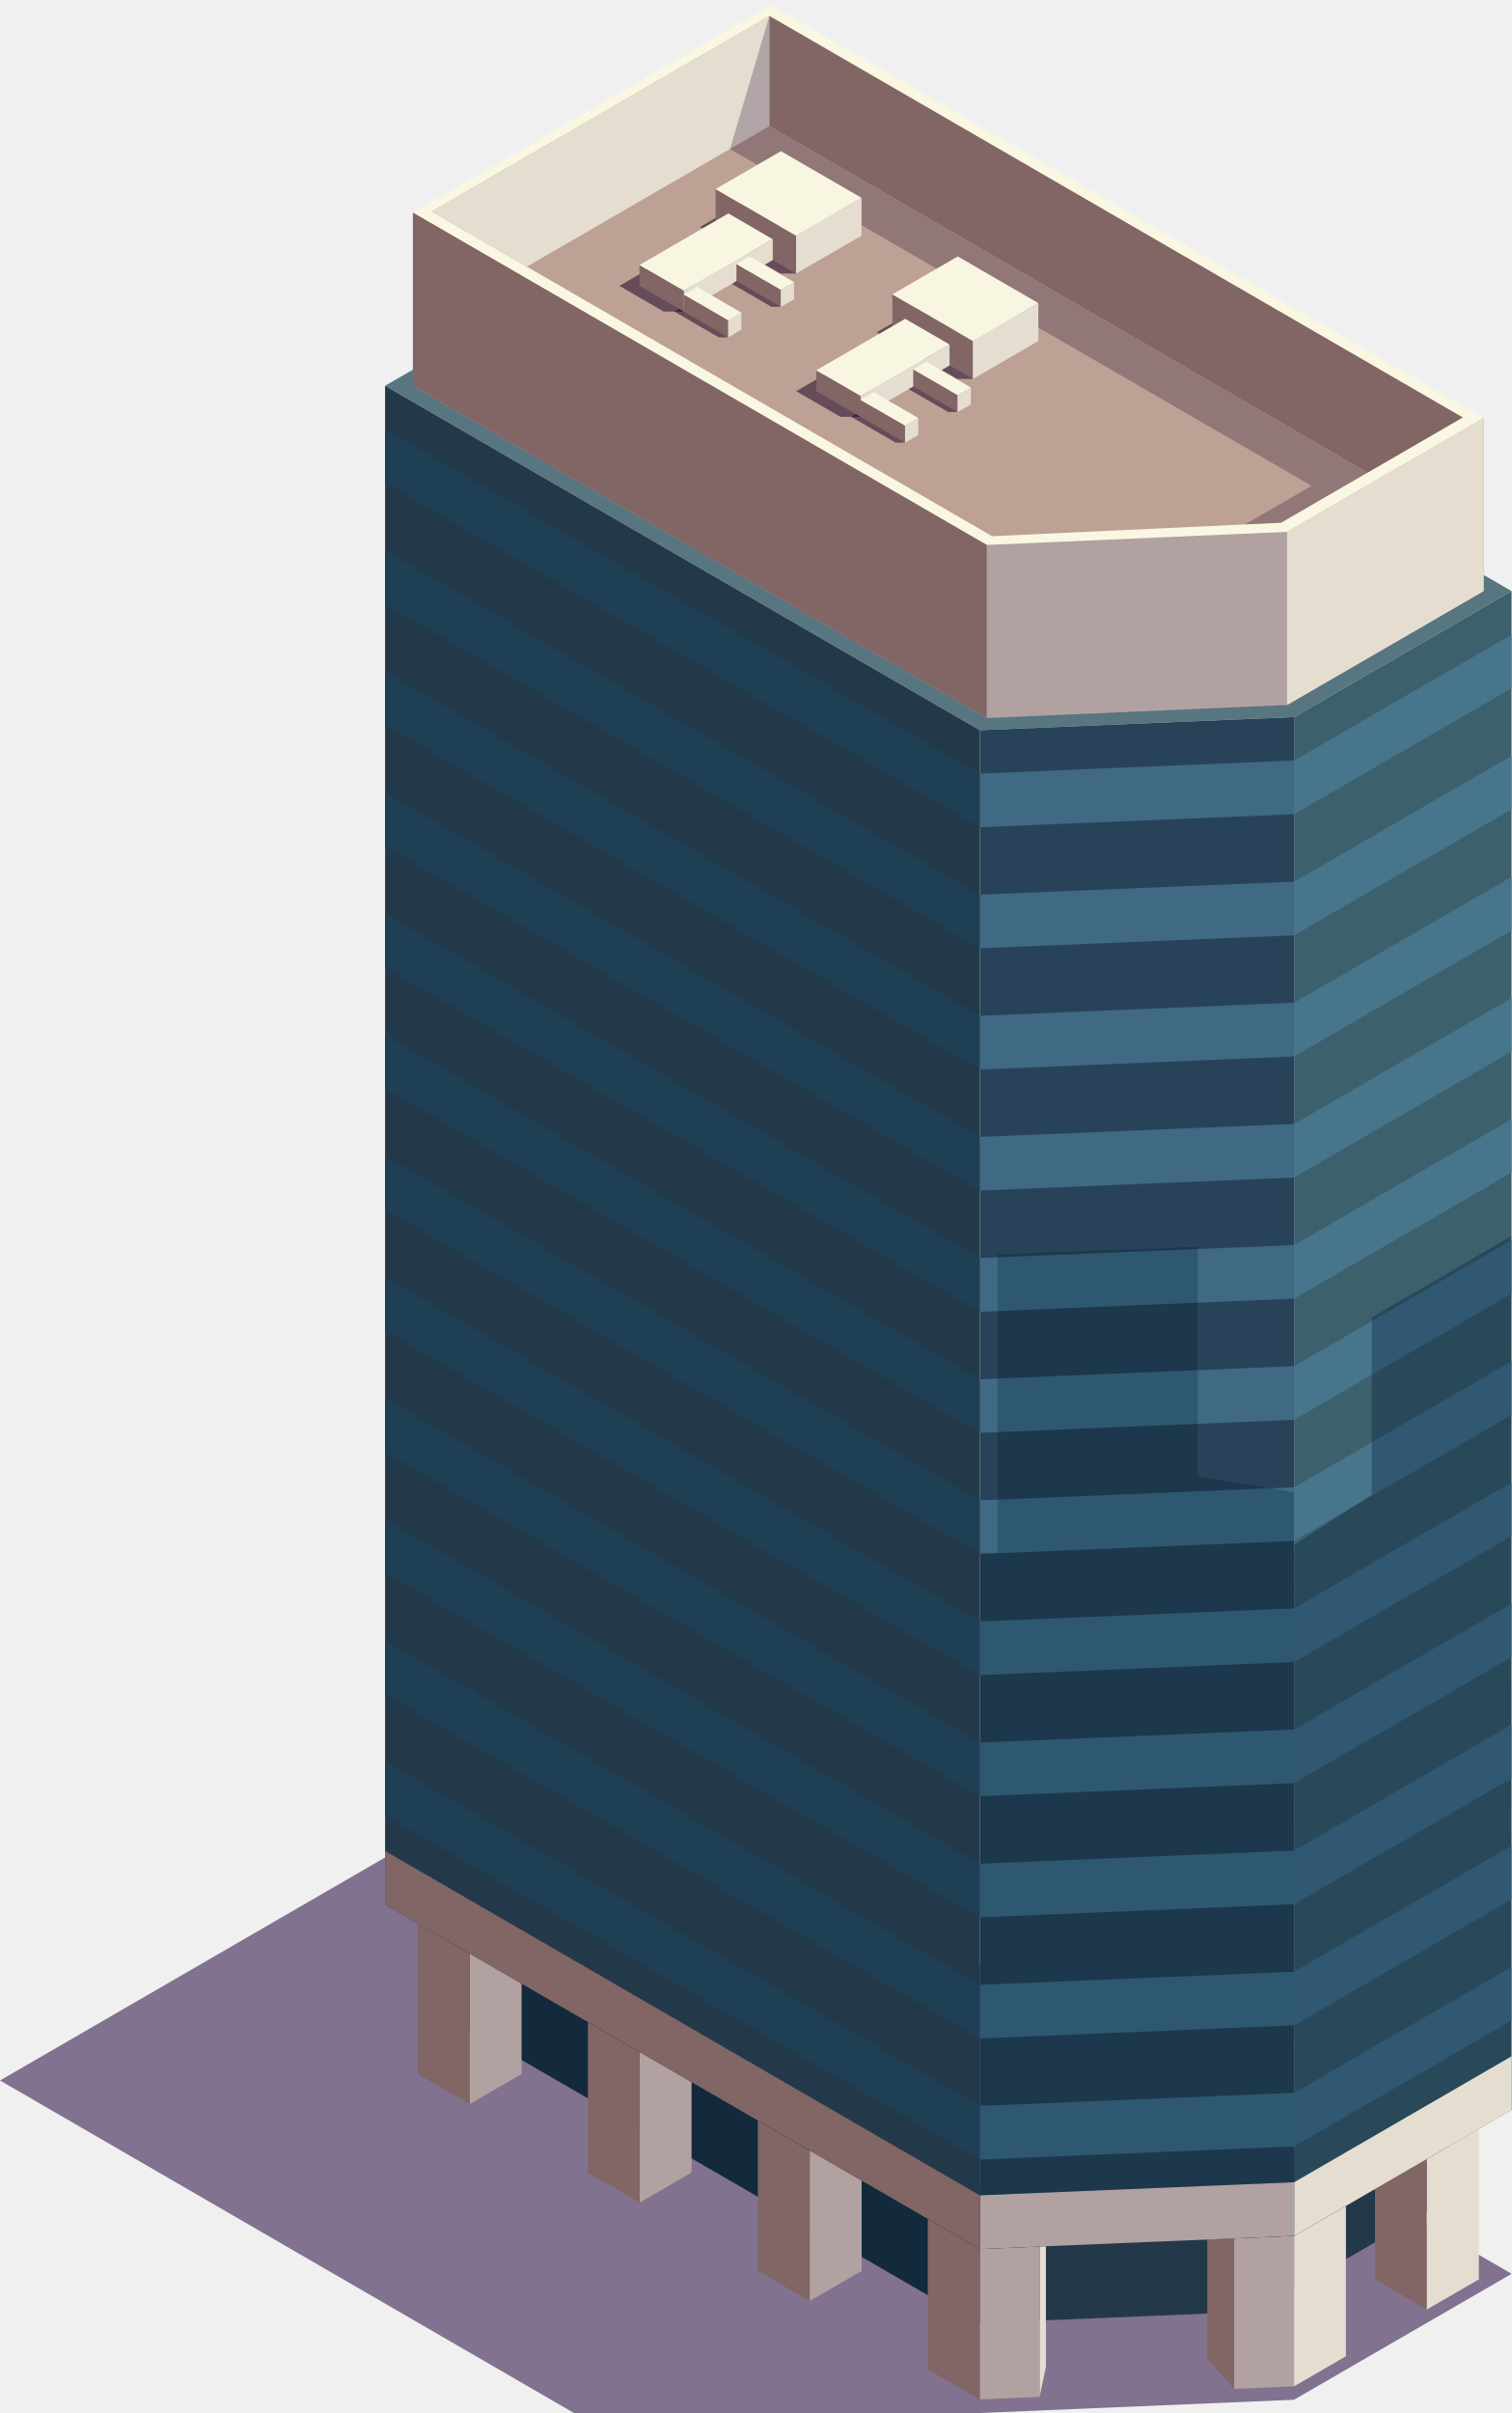
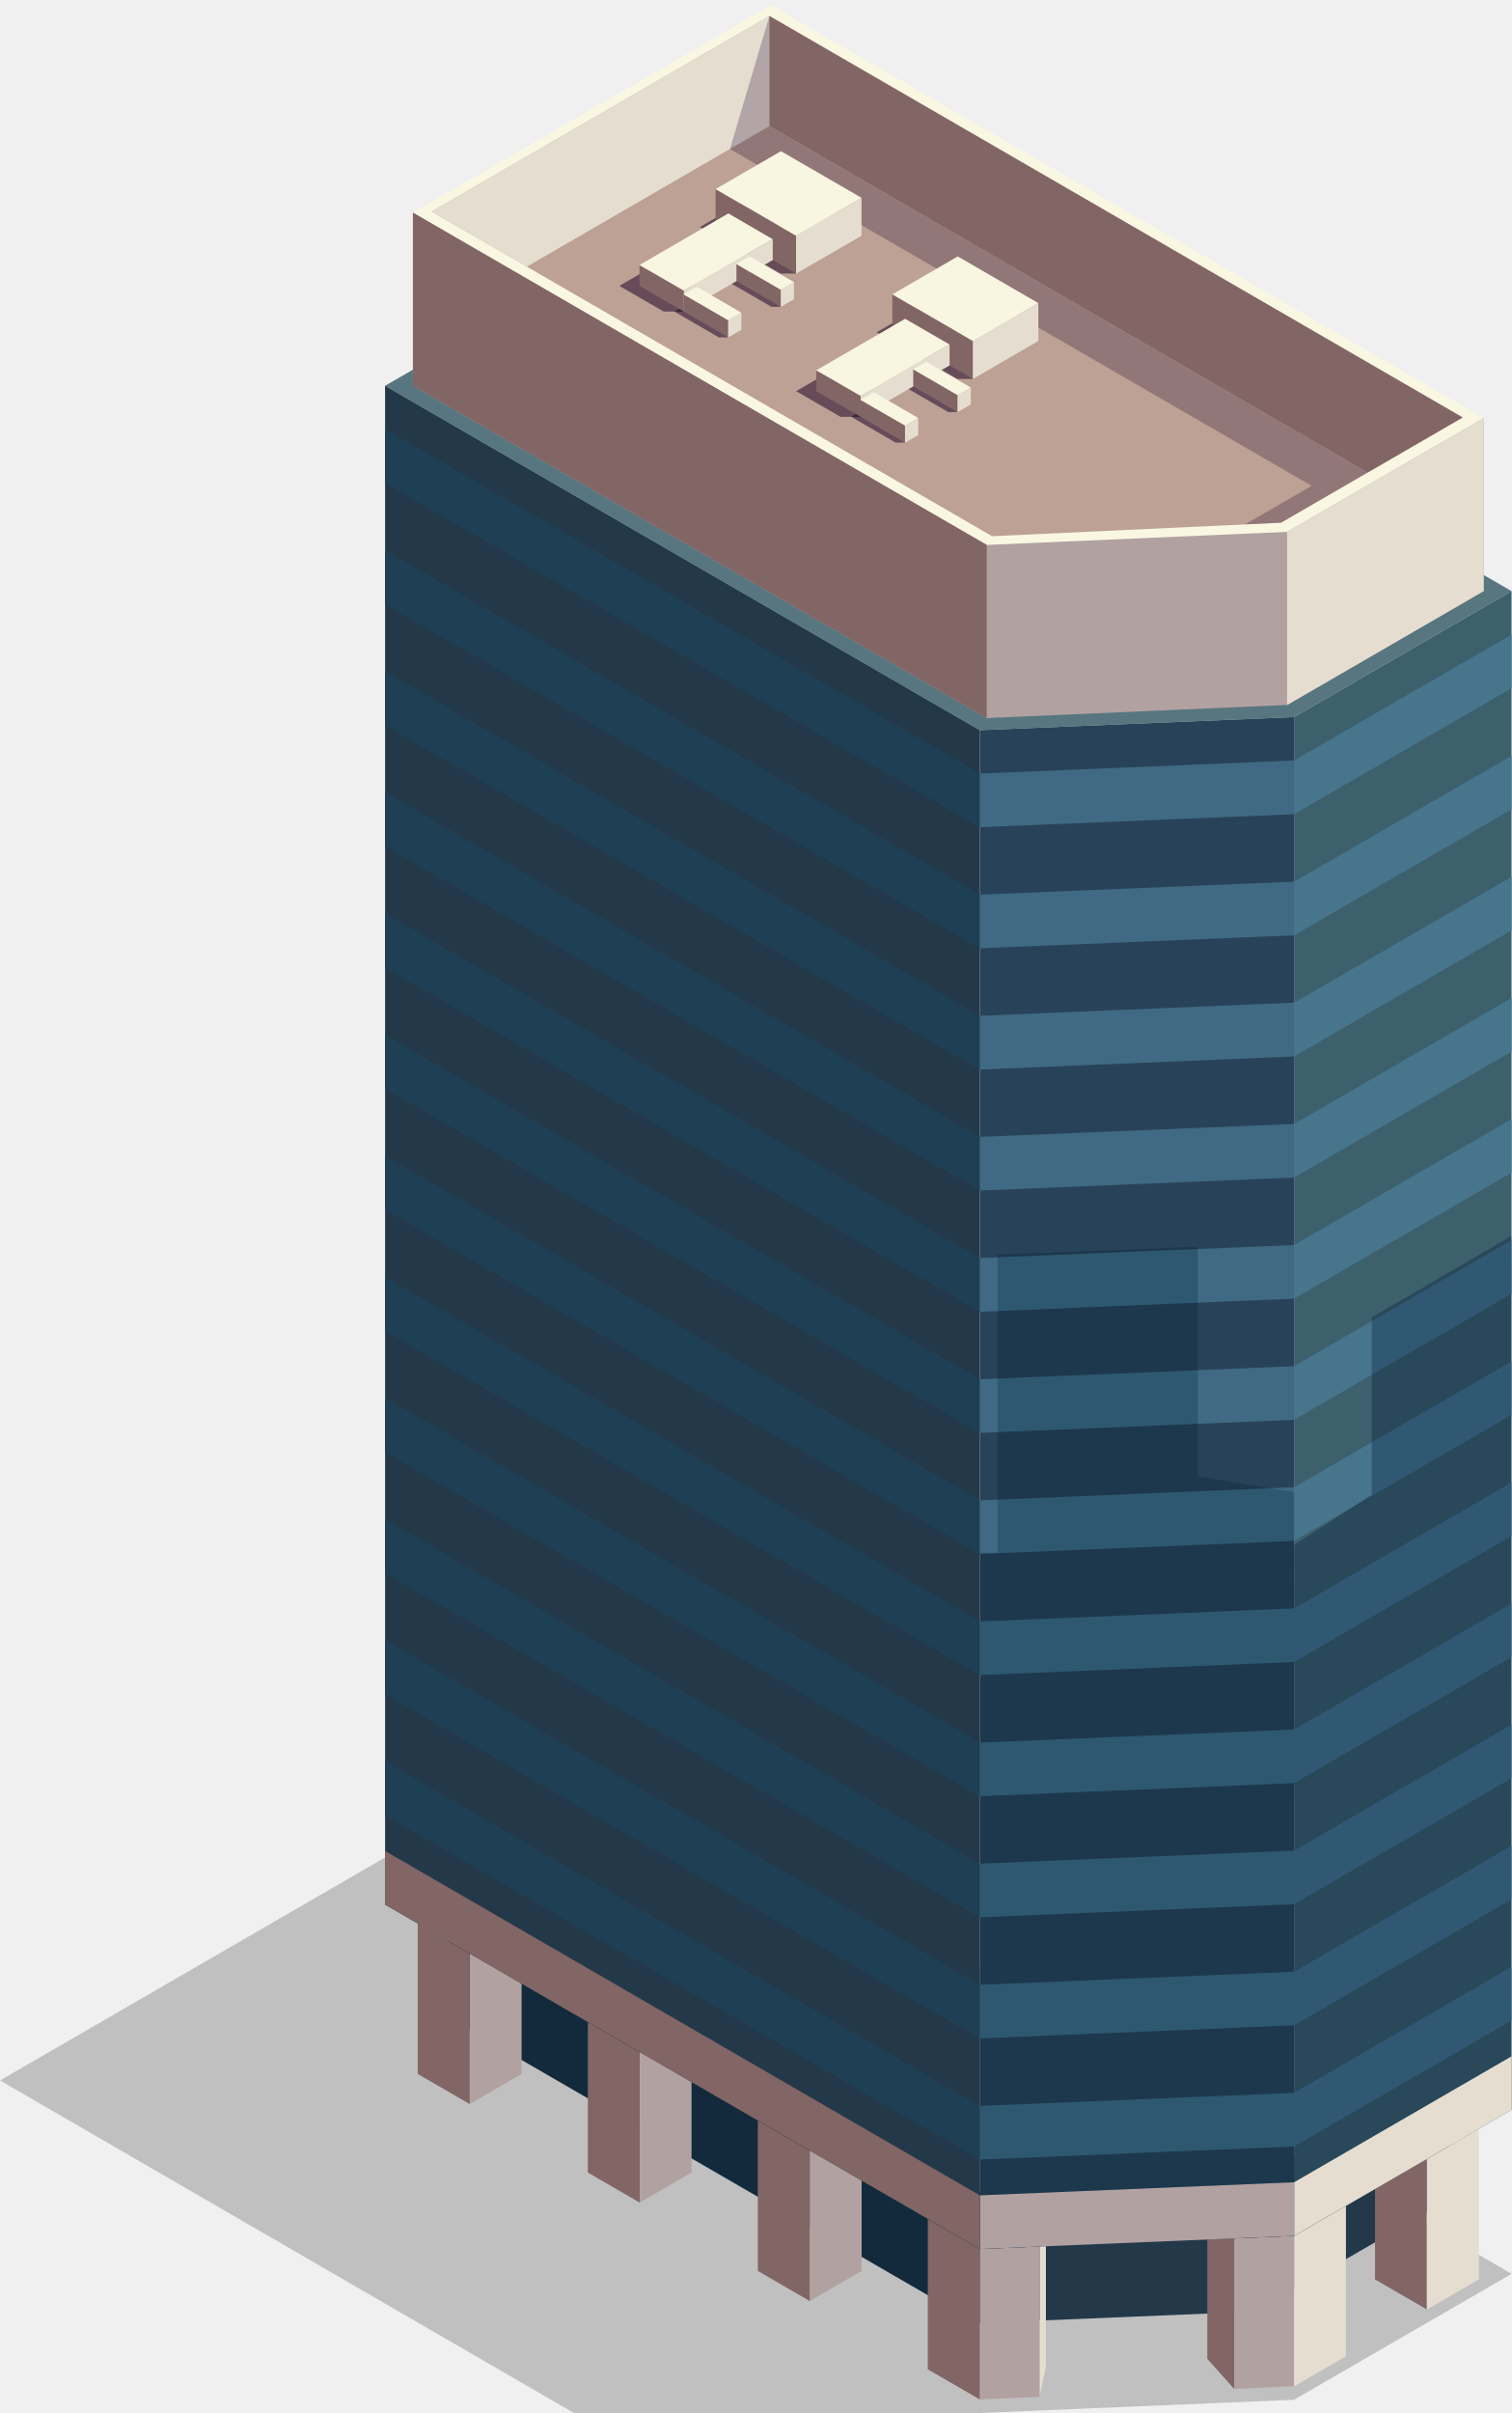
<svg xmlns="http://www.w3.org/2000/svg" width="146" height="233" viewBox="0 0 146 233" fill="none">
  <g clip-path="url(#clip0_204_34104)">
    <g style="mix-blend-mode:multiply">
-       <path d="M146.012 219.559L124.983 231.723L94.623 233H55.436L0 200.891L37.278 179.309L54.884 189.498L74.459 178.152L146.012 219.559Z" fill="#897998" />
+       <path d="M146.012 219.559L124.983 231.723L94.623 233H55.436L0 200.891L37.278 179.309L54.884 189.498L74.459 178.152L146.012 219.559Z" fill="rgb(0,0,0,0.2)" />
    </g>
    <path d="M121.248 210.478V223.208L139.911 212.417V199.482L121.248 210.478Z" fill="#23394A" />
    <path d="M94.287 211.598V224.328L121.248 223.208V210.478L94.287 211.598Z" fill="#23394A" />
    <path d="M43.294 182.066V194.809L94.287 224.328V211.598L43.294 182.066Z" fill="#122A3C" />
    <path d="M137.821 223.004L132.813 220.101V205.576L137.821 208.467V223.004Z" fill="#826565" />
    <path d="M78.206 222.185L83.226 219.282V204.757L78.206 207.66V222.185Z" fill="#B2A1A1" />
    <path d="M100.412 231.446L101.024 228.544V214.019L100.412 216.922V231.446Z" fill="#E5DED0" />
    <path d="M119.207 230.675L116.613 227.773V213.248L119.207 216.151V230.675Z" fill="#826565" />
    <path d="M61.789 212.682L66.797 209.78V195.255L61.789 198.145V212.682Z" fill="#B2A1A1" />
    <path d="M45.372 203.168L50.38 200.265V185.74L45.372 188.643V203.168Z" fill="#B2A1A1" />
    <path d="M100.412 231.446L94.635 231.687V217.162L100.412 216.921V231.446Z" fill="#B2A1A1" />
    <path d="M124.995 230.423L119.207 230.676V216.151L124.995 215.898V230.423Z" fill="#B2A1A1" />
    <path d="M124.995 230.423L130.003 227.52V212.995L124.995 215.898V230.423Z" fill="#E5DED0" />
    <path d="M94.635 231.687L89.615 228.785V214.26L94.635 217.162V231.687Z" fill="#826565" />
    <path d="M78.206 222.185L73.198 219.282V204.757L78.206 207.66V222.185Z" fill="#826565" />
    <path d="M61.789 212.682L56.781 209.78V195.255L61.789 198.145V212.682Z" fill="#826565" />
    <path d="M45.372 203.168L40.352 200.265V185.74L45.372 188.643V203.168Z" fill="#826565" />
    <path d="M137.822 223.004L142.842 220.101V205.576L137.822 208.467V223.004Z" fill="#E5DED0" />
    <path d="M94.635 70.504L37.194 37.252L74.471 15.669L146 57.076L124.995 69.24L94.635 70.504Z" fill="#577680" />
    <path d="M95.308 69.336L39.884 37.252V20.535L143.31 40.371V57.076L124.323 68.072L95.308 69.336Z" fill="#B2A1A1" />
    <path d="M95.308 52.62L39.884 20.535L74.471 0.506L143.31 40.371L124.323 51.355L95.308 52.62Z" fill="#F9F7E2" />
    <path d="M95.824 51.776L41.697 20.426L74.315 1.542L141.28 40.311L123.734 50.476L95.824 51.776Z" fill="#BDA195" />
    <path d="M74.315 12.176L132.093 45.634L141.28 40.311L74.315 1.542L41.697 20.426L50.884 25.75L74.315 12.176Z" fill="#E5DED0" />
    <path d="M74.315 1.542V12.176L132.093 45.634L141.28 40.311L74.315 1.542Z" fill="#826565" />
    <g style="mix-blend-mode:multiply">
      <path d="M74.315 1.542L70.508 14.392L126.689 46.911L120.264 50.632L123.734 50.476L132.093 45.634L74.315 12.176V1.542Z" fill="#C5BDCD" />
    </g>
    <path d="M124.323 51.355V68.072L143.31 57.076V40.371L124.323 51.355Z" fill="#E5DED0" />
    <path d="M124.995 69.24V215.898L146 203.733V57.076L124.995 69.24Z" fill="#3C606C" />
    <path d="M124.995 210.719V215.898L146 203.734V198.555L124.995 210.719Z" fill="#E5DED0" />
    <path d="M94.635 70.505V217.163L124.995 215.898V69.24L94.635 70.505Z" fill="#284359" />
    <path d="M94.635 211.983V217.162L124.995 215.898V210.719L94.635 211.983Z" fill="#B2A1A1" />
    <path d="M39.884 20.535V37.252L95.308 69.336V52.619L39.884 20.535Z" fill="#826565" />
    <path d="M37.194 37.252V183.909L94.635 217.162V70.504L37.194 37.252Z" fill="#23394A" />
    <path d="M37.194 178.73V183.909L94.635 217.162V211.983L37.194 178.73Z" fill="#826565" />
    <path d="M124.995 202.084V207.263L146 195.11V189.919L124.995 202.084Z" fill="#46758C" />
    <path d="M94.635 203.348V208.527L124.995 207.262V202.083L94.635 203.348Z" fill="#406984" />
    <path d="M37.194 170.095V175.274L94.635 208.527V203.348L37.194 170.095Z" fill="#1E3F54" />
    <path d="M124.995 190.389V195.568L146 183.403V178.225L124.995 190.389Z" fill="#46758C" />
    <path d="M94.635 191.654V196.833L124.995 195.568V190.389L94.635 191.654Z" fill="#406984" />
    <path d="M37.194 158.4V163.579L94.635 196.832V191.653L37.194 158.4Z" fill="#1E3F54" />
    <path d="M124.995 178.695V183.873L146 171.709V166.53L124.995 178.695Z" fill="#46758C" />
    <path d="M94.635 179.959V185.138L124.995 183.873V178.694L94.635 179.959Z" fill="#406984" />
    <path d="M37.194 146.706V151.885L94.635 185.138V179.959L37.194 146.706Z" fill="#1E3F54" />
    <path d="M124.995 167V172.179L146 160.014V154.835L124.995 167Z" fill="#46758C" />
    <path d="M94.635 168.265V173.443L124.995 172.179V167L94.635 168.265Z" fill="#406984" />
    <path d="M37.194 135.011V140.19L94.635 173.443V168.264L37.194 135.011Z" fill="#1E3F54" />
    <path d="M124.995 155.305V160.484L146 148.32V143.141L124.995 155.305Z" fill="#46758C" />
    <path d="M94.635 156.57V161.749L124.995 160.484V155.305L94.635 156.57Z" fill="#406984" />
    <path d="M37.194 123.317V128.496L94.635 161.749V156.57L37.194 123.317Z" fill="#1E3F54" />
    <path d="M124.995 143.611V148.789L146 136.625V131.446L124.995 143.611Z" fill="#46758C" />
    <path d="M94.635 144.875V150.054L124.995 148.79V143.611L94.635 144.875Z" fill="#406984" />
    <path d="M37.194 111.61V116.801L94.635 150.054V144.875L37.194 111.61Z" fill="#1E3F54" />
    <path d="M124.995 131.916V137.095L146 124.931V119.752L124.995 131.916Z" fill="#46758C" />
    <path d="M94.635 133.181V138.359L124.995 137.095V131.916L94.635 133.181Z" fill="#406984" />
    <path d="M37.194 99.928V105.107L94.635 138.36V133.181L37.194 99.928Z" fill="#1E3F54" />
    <path d="M124.995 120.221V125.4L146 113.236V108.057L124.995 120.221Z" fill="#46758C" />
    <path d="M94.635 121.474V126.665L124.995 125.401V120.222L94.635 121.474Z" fill="#406984" />
    <path d="M37.194 88.221V93.412L94.635 126.665V121.474L37.194 88.221Z" fill="#1E3F54" />
    <path d="M124.995 108.527V113.706L146 101.542V96.363L124.995 108.527Z" fill="#46758C" />
    <path d="M94.635 109.779V114.958L124.995 113.706V108.527L94.635 109.779Z" fill="#406984" />
    <path d="M37.194 76.526V81.705L94.635 114.958V109.779L37.194 76.526Z" fill="#1E3F54" />
    <path d="M124.995 96.82V102.011L146 89.847V84.668L124.995 96.82Z" fill="#46758C" />
    <path d="M94.635 98.085V103.276L124.995 102.011V96.82L94.635 98.085Z" fill="#406984" />
    <path d="M37.194 64.832V70.011L94.635 103.276V98.085L37.194 64.832Z" fill="#1E3F54" />
    <path d="M124.995 85.138V90.317L146 78.153V72.974L124.995 85.138Z" fill="#46758C" />
    <path d="M94.635 86.39V91.569L124.995 90.317V85.138L94.635 86.39Z" fill="#406984" />
    <path d="M37.194 53.137V58.316L94.635 91.569V86.39L37.194 53.137Z" fill="#1E3F54" />
    <path d="M124.995 73.431V78.622L146 66.458V61.279L124.995 73.431Z" fill="#46758C" />
    <path d="M94.635 74.696V79.875L124.995 78.622V73.431L94.635 74.696Z" fill="#406984" />
    <path d="M37.194 41.443V46.622L94.635 79.875V74.696L37.194 41.443Z" fill="#1E3F54" />
    <g style="mix-blend-mode:multiply">
      <path d="M145.988 119.354L146 198.555L124.995 210.719L124.983 149.199L132.501 144.321V127.207L145.988 119.354Z" fill="#AFBFD1" />
    </g>
    <g style="mix-blend-mode:multiply">
      <path d="M124.983 144.08L124.995 210.719L94.635 211.983V149.946H96.353V121.137L115.688 120.378V142.563L124.983 144.08Z" fill="#B6D5D9" />
    </g>
    <g style="mix-blend-mode:multiply">
      <path d="M67.602 21.92L73.919 18.258L76.897 26.412H75.384L67.602 21.92Z" fill="#897998" />
    </g>
    <g style="mix-blend-mode:multiply">
      <path d="M59.82 27.605L68.406 22.63L66.052 30.085H64.107L59.82 27.605Z" fill="#897998" />
    </g>
    <g style="mix-blend-mode:multiply">
      <path d="M65.14 30.086L66.413 29.351L70.34 32.579H69.439L65.14 30.086Z" fill="#897998" />
    </g>
    <g style="mix-blend-mode:multiply">
      <path d="M70.232 27.147L71.493 26.412L75.42 29.628H74.519L70.232 27.147Z" fill="#897998" />
    </g>
    <path d="M69.115 21.92V18.258L76.897 22.763V26.412L69.115 21.92Z" fill="#826565" />
    <path d="M83.214 22.763V19.102L76.897 22.763V26.412L83.214 22.763Z" fill="#E5DED0" />
    <path d="M69.115 18.259L75.432 14.597L83.214 19.102L76.897 22.763L69.115 18.259Z" fill="#F8F6E1" />
    <path d="M61.765 27.605V25.593L66.052 28.074V30.086L61.765 27.605Z" fill="#826565" />
    <path d="M74.639 25.111V23.1L66.052 28.074V30.085L74.639 25.111Z" fill="#E5DED0" />
    <path d="M61.765 25.593L70.352 20.607L74.639 23.1L66.052 28.074L61.765 25.593Z" fill="#F8F6E1" />
    <path d="M66.052 30.086V28.436L70.34 30.929V32.579L66.052 30.086Z" fill="#826565" />
    <path d="M71.613 31.832V30.194L70.34 30.928V32.578L71.613 31.832Z" fill="#E5DED0" />
    <path d="M66.052 28.435L67.326 27.701L71.613 30.194L70.34 30.928L66.052 28.435Z" fill="#F8F6E1" />
    <path d="M71.133 27.147V25.497L75.42 27.978V29.628L71.133 27.147Z" fill="#826565" />
    <path d="M76.693 28.893V27.243L75.42 27.978V29.628L76.693 28.893Z" fill="#E5DED0" />
    <path d="M71.133 25.497L72.406 24.762L76.693 27.243L75.42 27.978L71.133 25.497Z" fill="#F8F6E1" />
    <g style="mix-blend-mode:multiply">
      <path d="M84.679 32.085L91.008 28.423L93.975 36.589H92.462L84.679 32.085Z" fill="#897998" />
    </g>
    <g style="mix-blend-mode:multiply">
      <path d="M76.897 37.77L85.484 32.795L83.13 40.251H81.184L76.897 37.77Z" fill="#897998" />
    </g>
    <g style="mix-blend-mode:multiply">
      <path d="M82.217 40.25L83.49 39.516L87.417 42.743H86.517L82.217 40.25Z" fill="#897998" />
    </g>
    <g style="mix-blend-mode:multiply">
      <path d="M87.309 37.312L88.57 36.577L92.497 39.793H91.597L87.309 37.312Z" fill="#897998" />
    </g>
    <path d="M86.192 32.085V28.423L93.975 32.928V36.589L86.192 32.085Z" fill="#826565" />
    <path d="M100.292 32.928V29.267L93.975 32.928V36.589L100.292 32.928Z" fill="#E5DED0" />
    <path d="M86.192 28.424L92.51 24.762L100.292 29.267L93.975 32.928L86.192 28.424Z" fill="#F8F6E1" />
    <path d="M78.843 37.77V35.758L83.13 38.239V40.251L78.843 37.77Z" fill="#826565" />
    <path d="M91.717 35.288V33.265L83.13 38.239V40.251L91.717 35.288Z" fill="#E5DED0" />
    <path d="M78.843 35.758L87.43 30.784L91.717 33.265L83.13 38.239L78.843 35.758Z" fill="#F8F6E1" />
    <path d="M83.13 40.25V38.612L87.417 41.093V42.743L83.13 40.25Z" fill="#826565" />
    <path d="M88.691 42.009V40.359L87.418 41.094V42.744L88.691 42.009Z" fill="#E5DED0" />
    <path d="M83.13 38.613L84.403 37.878L88.69 40.359L87.417 41.094L83.13 38.613Z" fill="#F8F6E1" />
    <path d="M88.21 37.312V35.662L92.498 38.155V39.793L88.21 37.312Z" fill="#826565" />
    <path d="M93.77 39.058V37.42L92.497 38.155V39.793L93.77 39.058Z" fill="#E5DED0" />
    <path d="M88.21 35.662L89.483 34.927L93.77 37.42L92.498 38.155L88.21 35.662Z" fill="#F8F6E1" />
  </g>
  <defs>
    <clipPath id="clip0_204_34104">
      <rect width="146" height="233" fill="white" />
    </clipPath>
  </defs>
</svg>
